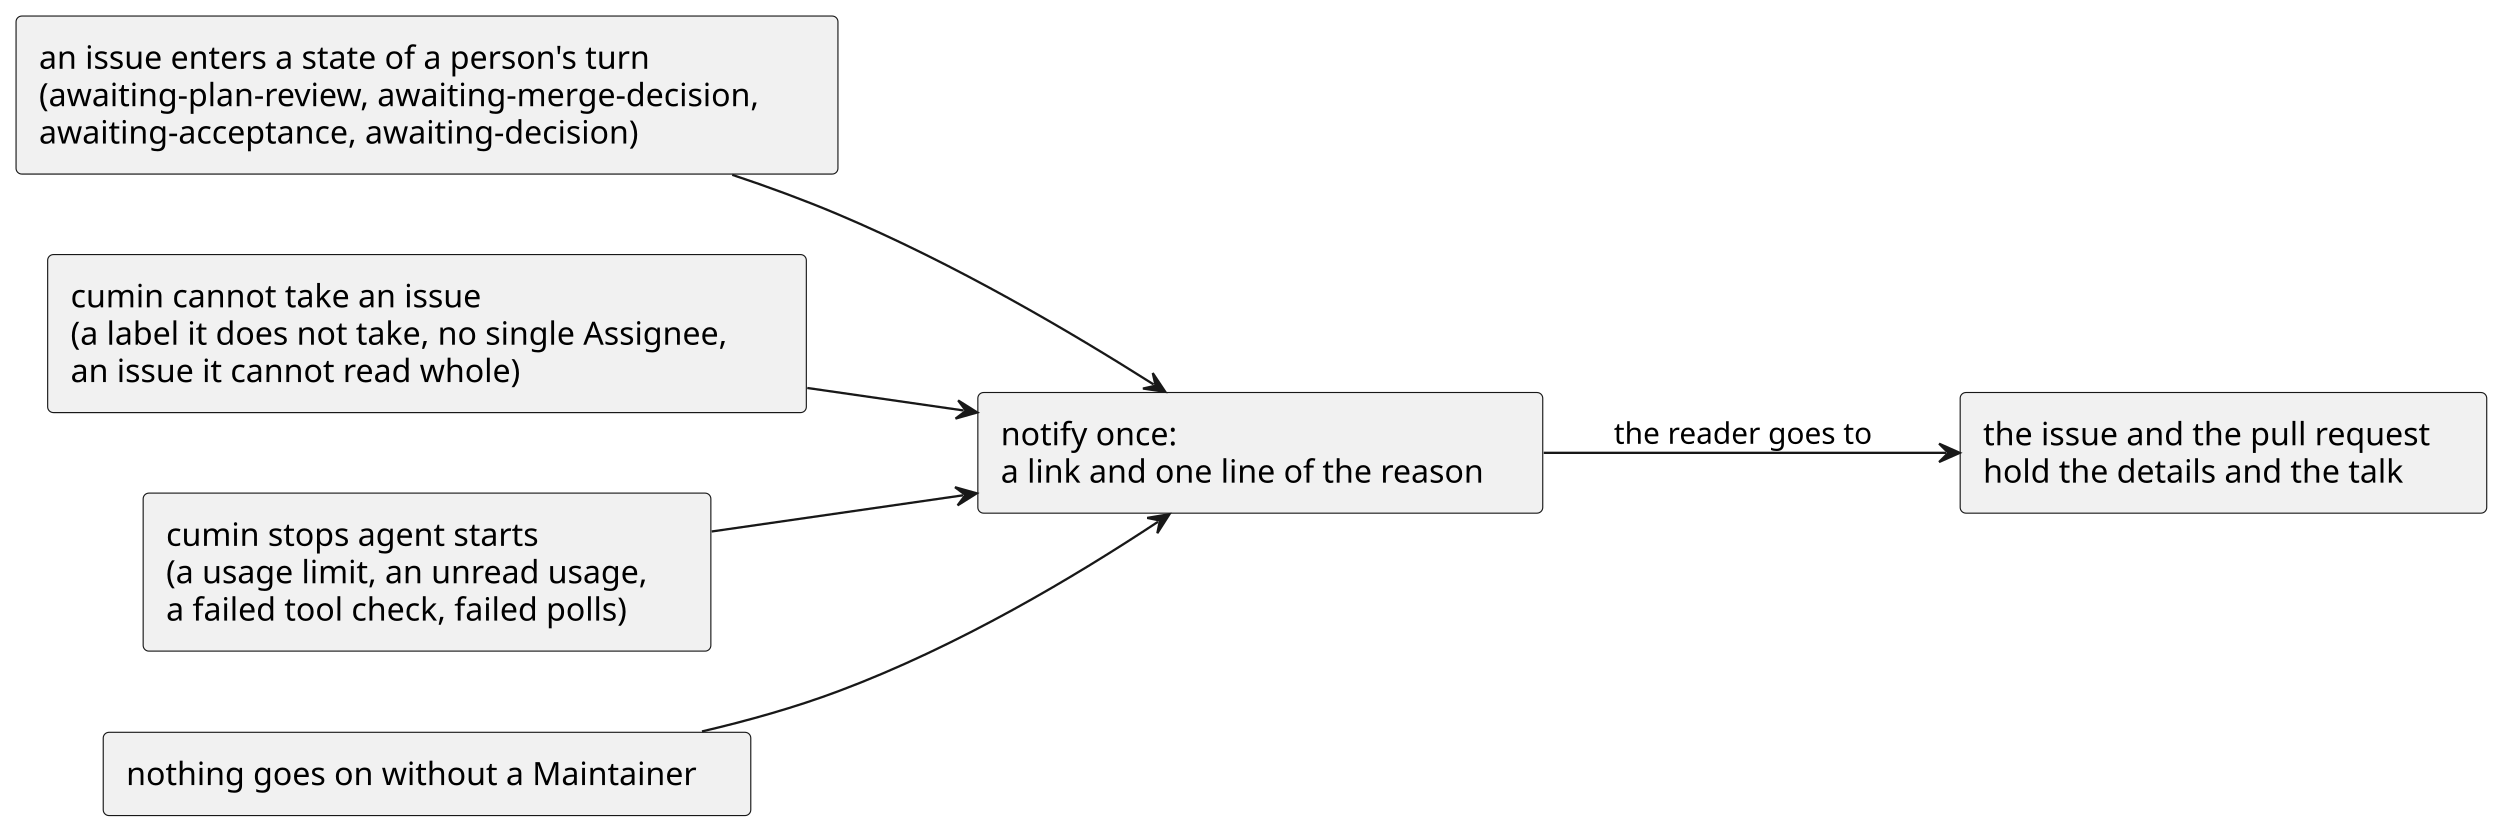
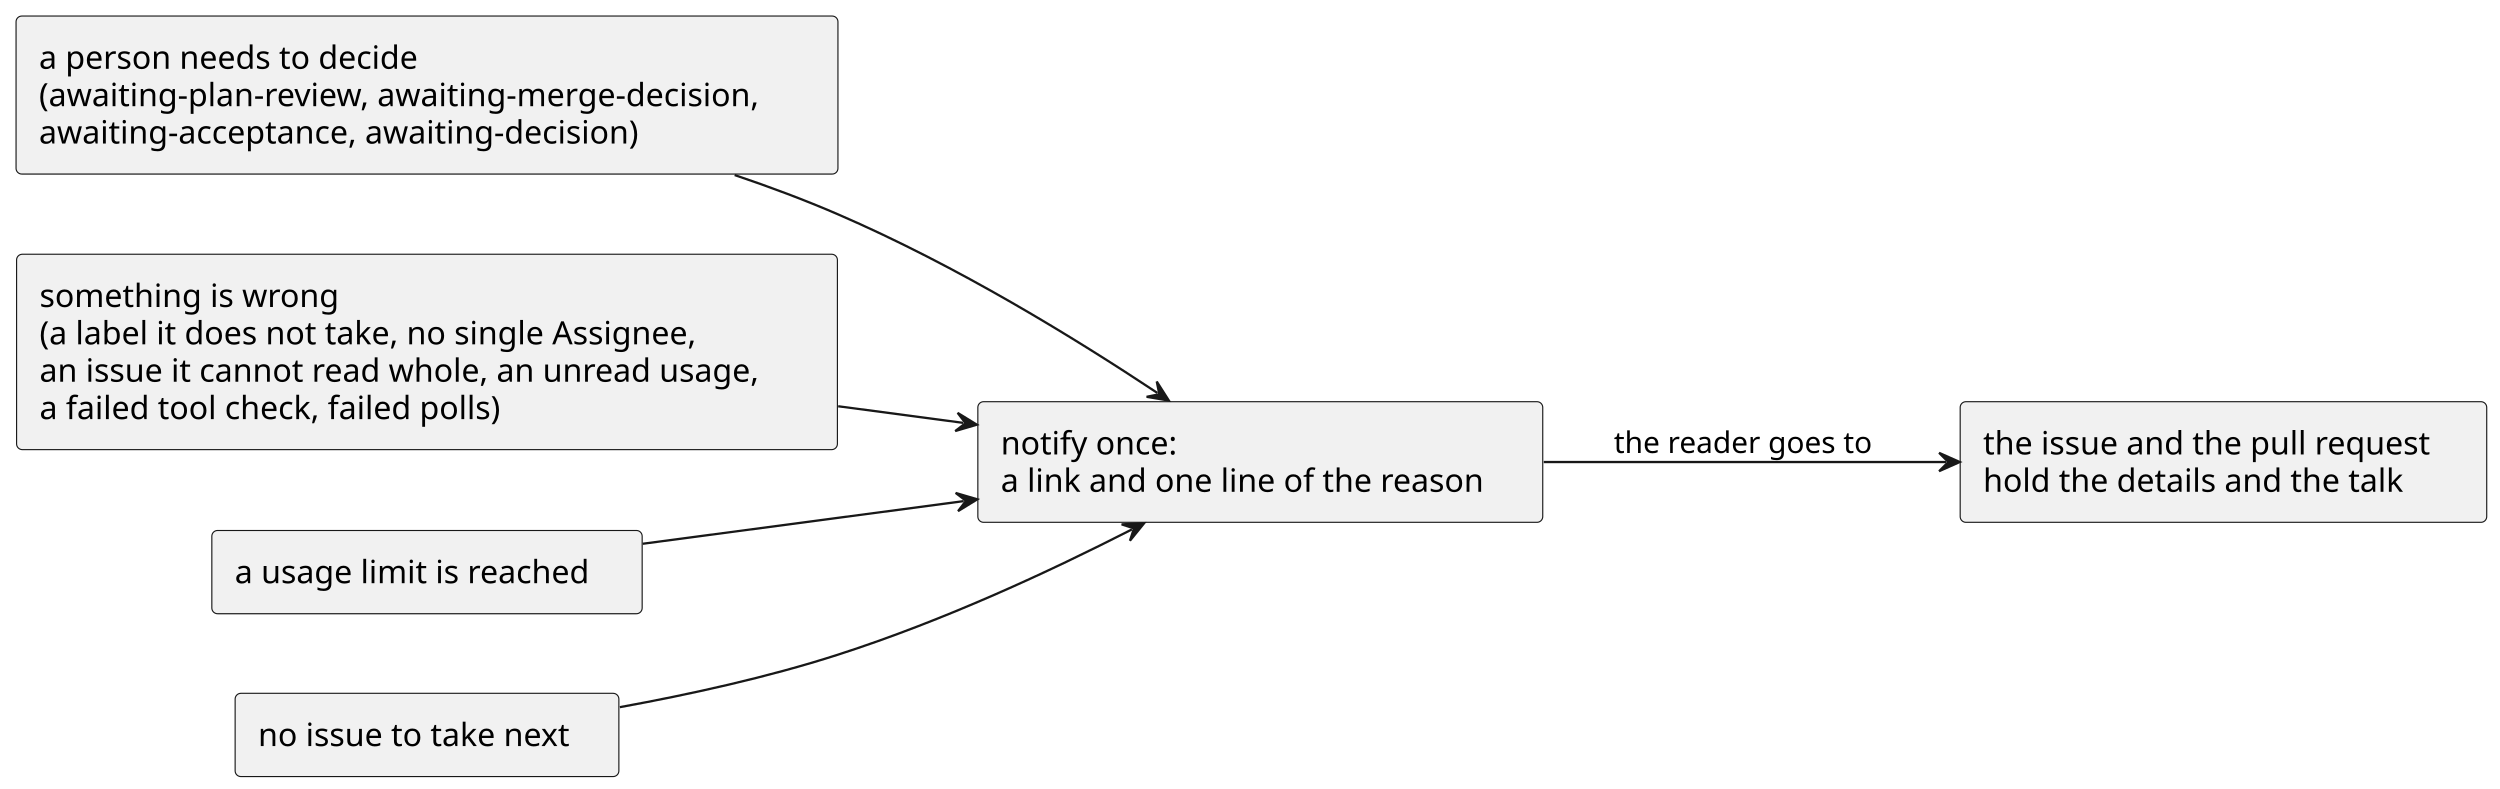
- <svg xmlns="http://www.w3.org/2000/svg" contentStyleType="text/css" data-diagram-type="DESCRIPTION" height="361px" preserveAspectRatio="none" style="width:1090px;height:361px;background:#FFFFFF;" version="1.1" viewBox="0 0 1090 361" width="1090px" zoomAndPan="magnify">
+ <svg xmlns="http://www.w3.org/2000/svg" contentStyleType="text/css" data-diagram-type="DESCRIPTION" height="344px" preserveAspectRatio="none" style="width:1090px;height:344px;background:#FFFFFF;" version="1.1" viewBox="0 0 1090 344" width="1090px" zoomAndPan="magnify">
  <defs />
  <g>
-     <g class="entity" data-entity="Turn" data-source-line="6" data-uid="ent0002" id="entity_Turn">
+     <g class="entity" data-entity="Decide" data-source-line="6" data-uid="ent0002" id="entity_Decide">
      <rect fill="#F1F1F1" height="68.891" rx="2.5" ry="2.5" style="stroke:#181818;stroke-width:0.5;" width="358.345" x="7" y="7" />
-       <text fill="#000000" font-family="sans-serif" font-size="14" lengthAdjust="spacing" textLength="287.896" x="17" y="29.995">an issue enters a state of a person's turn</text>
+       <text fill="#000000" font-family="sans-serif" font-size="14" lengthAdjust="spacing" textLength="177.29" x="17" y="29.995">a person needs to decide</text>
      <text fill="#000000" font-family="sans-serif" font-size="14" lengthAdjust="spacing" textLength="338.345" x="17" y="46.292">(awaiting-plan-review, awaiting-merge-decision,</text>
      <text fill="#000000" font-family="sans-serif" font-size="14" lengthAdjust="spacing" textLength="282.174" x="17" y="62.589">awaiting-acceptance, awaiting-decision)</text>
    </g>
-     <g class="entity" data-entity="Cannot" data-source-line="7" data-uid="ent0003" id="entity_Cannot">
-       <rect fill="#F1F1F1" height="68.891" rx="2.5" ry="2.5" style="stroke:#181818;stroke-width:0.5;" width="330.782" x="20.78" y="111" />
-       <text fill="#000000" font-family="sans-serif" font-size="14" lengthAdjust="spacing" textLength="193.054" x="30.78" y="133.995">cumin cannot take an issue</text>
-       <text fill="#000000" font-family="sans-serif" font-size="14" lengthAdjust="spacing" textLength="310.782" x="30.78" y="150.292">(a label it does not take, no single Assignee,</text>
-       <text fill="#000000" font-family="sans-serif" font-size="14" lengthAdjust="spacing" textLength="211.811" x="30.78" y="166.589">an issue it cannot read whole)</text>
+     <g class="entity" data-entity="Wrong" data-source-line="7" data-uid="ent0003" id="entity_Wrong">
+       <rect fill="#F1F1F1" height="85.188" rx="2.5" ry="2.5" style="stroke:#181818;stroke-width:0.5;" width="357.88" x="7.23" y="110.85" />
+       <text fill="#000000" font-family="sans-serif" font-size="14" lengthAdjust="spacing" textLength="137.737" x="17.23" y="133.845">something is wrong</text>
+       <text fill="#000000" font-family="sans-serif" font-size="14" lengthAdjust="spacing" textLength="310.782" x="17.23" y="150.142">(a label it does not take, no single Assignee,</text>
+       <text fill="#000000" font-family="sans-serif" font-size="14" lengthAdjust="spacing" textLength="337.88" x="17.23" y="166.439">an issue it cannot read whole, an unread usage,</text>
+       <text fill="#000000" font-family="sans-serif" font-size="14" lengthAdjust="spacing" textLength="218.34" x="17.23" y="182.736">a failed tool check, failed polls)</text>
    </g>
-     <g class="entity" data-entity="Stop" data-source-line="8" data-uid="ent0004" id="entity_Stop">
-       <rect fill="#F1F1F1" height="68.891" rx="2.5" ry="2.5" style="stroke:#181818;stroke-width:0.5;" width="247.514" x="62.42" y="215" />
-       <text fill="#000000" font-family="sans-serif" font-size="14" lengthAdjust="spacing" textLength="174.193" x="72.42" y="237.995">cumin stops agent starts</text>
-       <text fill="#000000" font-family="sans-serif" font-size="14" lengthAdjust="spacing" textLength="227.514" x="72.42" y="254.292">(a usage limit, an unread usage,</text>
-       <text fill="#000000" font-family="sans-serif" font-size="14" lengthAdjust="spacing" textLength="218.34" x="72.42" y="270.589">a failed tool check, failed polls)</text>
+     <g class="entity" data-entity="Limit" data-source-line="8" data-uid="ent0004" id="entity_Limit">
+       <rect fill="#F1F1F1" height="36.297" rx="2.5" ry="2.5" style="stroke:#181818;stroke-width:0.5;" width="187.624" x="92.36" y="231.29" />
+       <text fill="#000000" font-family="sans-serif" font-size="14" lengthAdjust="spacing" textLength="167.624" x="102.36" y="254.285">a usage limit is reached</text>
    </g>
    <g class="entity" data-entity="Waits" data-source-line="9" data-uid="ent0005" id="entity_Waits">
-       <rect fill="#F1F1F1" height="36.297" rx="2.5" ry="2.5" style="stroke:#181818;stroke-width:0.5;" width="282.329" x="45.01" y="319.29" />
-       <text fill="#000000" font-family="sans-serif" font-size="14" lengthAdjust="spacing" textLength="262.329" x="55.01" y="342.285">nothing goes on without a Maintainer</text>
+       <rect fill="#F1F1F1" height="36.297" rx="2.5" ry="2.5" style="stroke:#181818;stroke-width:0.5;" width="167.308" x="102.52" y="302.29" />
+       <text fill="#000000" font-family="sans-serif" font-size="14" lengthAdjust="spacing" textLength="147.308" x="112.52" y="325.285">no issue to take next</text>
    </g>
    <g class="entity" data-entity="Notify" data-source-line="11" data-uid="ent0006" id="entity_Notify">
-       <rect fill="#F1F1F1" height="52.594" rx="2.5" ry="2.5" style="stroke:#181818;stroke-width:0.5;" width="246.297" x="426.34" y="171.14" />
-       <text fill="#000000" font-family="sans-serif" font-size="14" lengthAdjust="spacing" textLength="82.947" x="436.34" y="194.135">notify once:</text>
-       <text fill="#000000" font-family="sans-serif" font-size="14" lengthAdjust="spacing" textLength="226.297" x="436.34" y="210.432">a link and one line of the reason</text>
+       <rect fill="#F1F1F1" height="52.594" rx="2.5" ry="2.5" style="stroke:#181818;stroke-width:0.5;" width="246.297" x="426.34" y="175.14" />
+       <text fill="#000000" font-family="sans-serif" font-size="14" lengthAdjust="spacing" textLength="82.947" x="436.34" y="198.135">notify once:</text>
+       <text fill="#000000" font-family="sans-serif" font-size="14" lengthAdjust="spacing" textLength="226.297" x="436.34" y="214.432">a link and one line of the reason</text>
    </g>
    <g class="entity" data-entity="GitHub" data-source-line="12" data-uid="ent0007" id="entity_GitHub">
-       <rect fill="#F1F1F1" height="52.594" rx="2.5" ry="2.5" style="stroke:#181818;stroke-width:0.5;" width="229.569" x="854.64" y="171.14" />
-       <text fill="#000000" font-family="sans-serif" font-size="14" lengthAdjust="spacing" textLength="209.569" x="864.64" y="194.135">the issue and the pull request</text>
-       <text fill="#000000" font-family="sans-serif" font-size="14" lengthAdjust="spacing" textLength="197.463" x="864.64" y="210.432">hold the details and the talk</text>
+       <rect fill="#F1F1F1" height="52.594" rx="2.5" ry="2.5" style="stroke:#181818;stroke-width:0.5;" width="229.569" x="854.64" y="175.14" />
+       <text fill="#000000" font-family="sans-serif" font-size="14" lengthAdjust="spacing" textLength="209.569" x="864.64" y="198.135">the issue and the pull request</text>
+       <text fill="#000000" font-family="sans-serif" font-size="14" lengthAdjust="spacing" textLength="197.463" x="864.64" y="214.432">hold the details and the talk</text>
    </g>
-     <g class="link" data-entity-1="Turn" data-entity-2="Notify" data-source-line="14" data-uid="lnk8" id="link_Turn_Notify">
-       <path d="M319.26,76.23 C334.98,81.47 350.65,87.23 365.34,93.44 C416.7,115.17 466.791,144.7 503.001,167.63" fill="none" id="Turn-to-Notify" style="stroke:#181818;stroke-width:1;" />
-       <polygon fill="#181818" points="508.07,170.84,502.606,162.646,503.846,168.165,498.326,169.404,508.07,170.84" style="stroke:#181818;stroke-width:1;" />
+     <g class="link" data-entity-1="Decide" data-entity-2="Notify" data-source-line="14" data-uid="lnk8" id="link_Decide_Notify">
+       <path d="M320.31,76.32 C335.7,81.51 351,87.24 365.34,93.44 C417.69,116.09 468.559,147.425 504.629,171.335" fill="none" id="Decide-to-Notify" style="stroke:#181818;stroke-width:1;" />
+       <polygon fill="#181818" points="509.63,174.65,504.339,166.343,505.462,171.887,499.918,173.011,509.63,174.65" style="stroke:#181818;stroke-width:1;" />
    </g>
-     <g class="link" data-entity-1="Cannot" data-entity-2="Notify" data-source-line="15" data-uid="lnk9" id="link_Cannot_Notify">
-       <path d="M351.97,169.16 C376.91,172.75 396.321,175.545 420.151,178.975" fill="none" id="Cannot-to-Notify" style="stroke:#181818;stroke-width:1;" />
-       <polygon fill="#181818" points="426.09,179.83,417.752,174.589,421.141,179.118,416.612,182.507,426.09,179.83" style="stroke:#181818;stroke-width:1;" />
+     <g class="link" data-entity-1="Wrong" data-entity-2="Notify" data-source-line="15" data-uid="lnk9" id="link_Wrong_Notify">
+       <path d="M365.45,177.13 C385.92,179.84 400.472,181.78 419.972,184.37" fill="none" id="Wrong-to-Notify" style="stroke:#181818;stroke-width:1;" />
+       <polygon fill="#181818" points="425.92,185.16,417.525,180.01,420.964,184.502,416.472,187.94,425.92,185.16" style="stroke:#181818;stroke-width:1;" />
    </g>
-     <g class="link" data-entity-1="Stop" data-entity-2="Notify" data-source-line="16" data-uid="lnk10" id="link_Stop_Notify">
-       <path d="M310.26,231.73 C347.58,226.36 382.621,221.315 419.921,215.945" fill="none" id="Stop-to-Notify" style="stroke:#181818;stroke-width:1;" />
-       <polygon fill="#181818" points="425.86,215.09,416.382,212.413,420.911,215.803,417.522,220.332,425.86,215.09" style="stroke:#181818;stroke-width:1;" />
+     <g class="link" data-entity-1="Limit" data-entity-2="Notify" data-source-line="16" data-uid="lnk10" id="link_Limit_Notify">
+       <path d="M280.22,237.08 C324.65,231.18 372.472,224.831 420.162,218.491" fill="none" id="Limit-to-Notify" style="stroke:#181818;stroke-width:1;" />
+       <polygon fill="#181818" points="426.11,217.7,416.661,214.921,421.154,218.359,417.716,222.851,426.11,217.7" style="stroke:#181818;stroke-width:1;" />
    </g>
    <g class="link" data-entity-1="Waits" data-entity-2="Notify" data-source-line="17" data-uid="lnk11" id="link_Waits_Notify">
-       <path d="M306.06,318.9 C326.15,314.21 346.58,308.46 365.34,301.44 C418.26,281.65 469.002,251.174 504.892,227.494" fill="none" id="Waits-to-Notify" style="stroke:#181818;stroke-width:1;" />
-       <polygon fill="#181818" points="509.9,224.19,500.185,225.808,505.727,226.944,504.591,232.485,509.9,224.19" style="stroke:#181818;stroke-width:1;" />
+       <path d="M270.25,308.32 C300.58,302.8 334.89,295.26 365.34,285.44 C412.12,270.35 457.375,249.256 493.515,230.826" fill="none" id="Waits-to-Notify" style="stroke:#181818;stroke-width:1;" />
+       <polygon fill="#181818" points="498.86,228.1,489.025,228.625,494.406,230.371,492.659,235.752,498.86,228.1" style="stroke:#181818;stroke-width:1;" />
    </g>
    <g class="link" data-entity-1="Notify" data-entity-2="GitHub" data-source-line="18" data-uid="lnk12" id="link_Notify_GitHub">
-       <path d="M673.06,197.44 C730.39,197.44 792.24,197.44 848.45,197.44" fill="none" id="Notify-to-GitHub" style="stroke:#181818;stroke-width:1;" />
-       <polygon fill="#181818" points="854.45,197.44,845.45,193.44,849.45,197.44,845.45,201.44,854.45,197.44" style="stroke:#181818;stroke-width:1;" />
-       <text fill="#000000" font-family="sans-serif" font-size="13" lengthAdjust="spacing" textLength="120.663" x="703.64" y="193.507">the reader goes to</text>
+       <path d="M673.06,201.44 C730.39,201.44 792.24,201.44 848.45,201.44" fill="none" id="Notify-to-GitHub" style="stroke:#181818;stroke-width:1;" />
+       <polygon fill="#181818" points="854.45,201.44,845.45,197.44,849.45,201.44,845.45,205.44,854.45,201.44" style="stroke:#181818;stroke-width:1;" />
+       <text fill="#000000" font-family="sans-serif" font-size="13" lengthAdjust="spacing" textLength="120.663" x="703.64" y="197.507">the reader goes to</text>
    </g>
  </g>
</svg>
